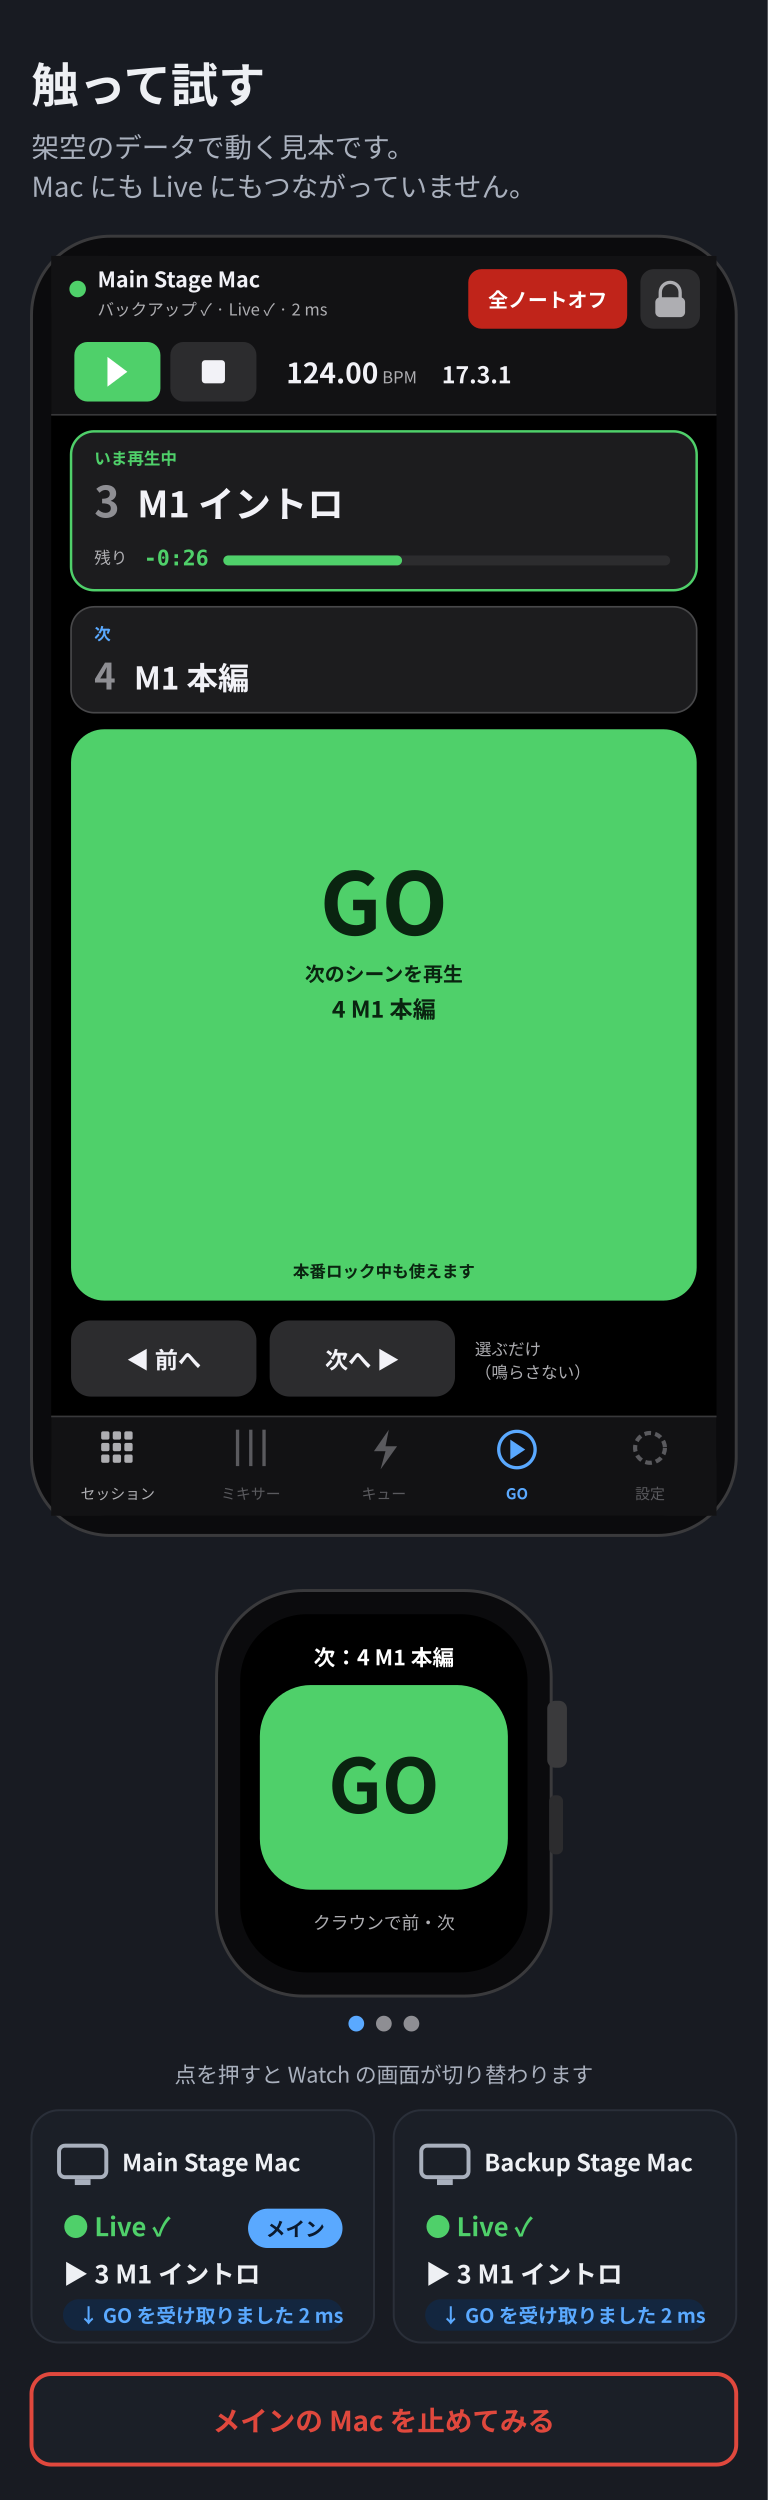
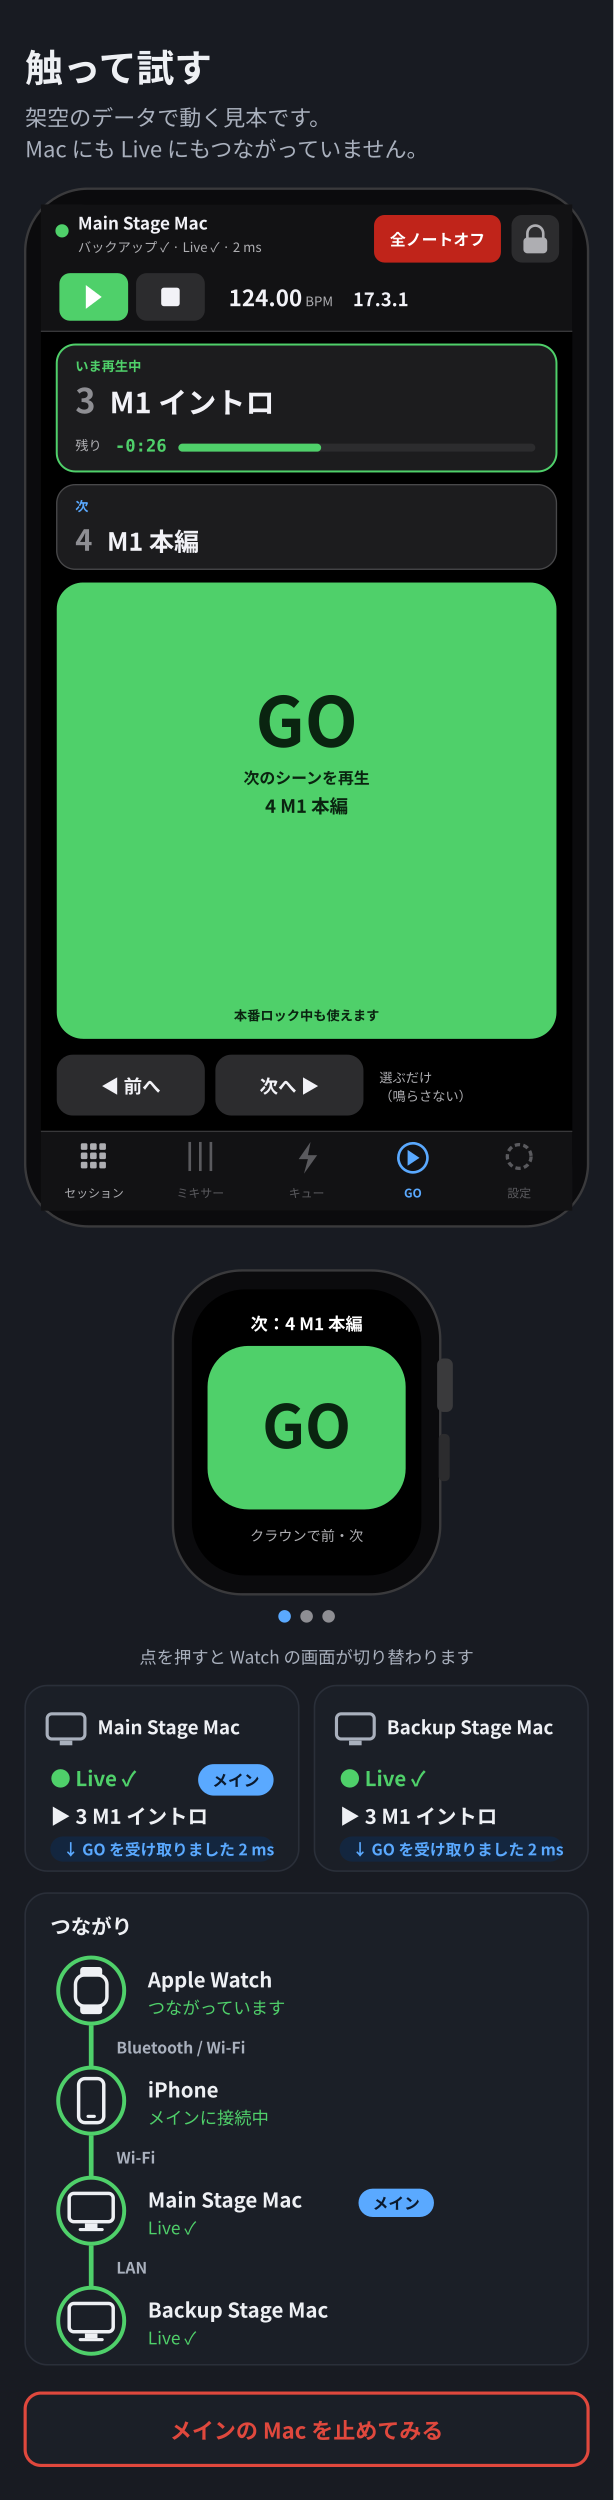
- <svg xmlns="http://www.w3.org/2000/svg" width="390" height="1270" viewBox="0 0 390 1270">
-   <rect x="0" y="0" width="390" height="1290" rx="0" fill="#181B22" />
+ <svg xmlns="http://www.w3.org/2000/svg" width="390" height="1590" viewBox="0 0 390 1590">
+   <rect x="0" y="0" width="390" height="1590" rx="0" fill="#181B22" />
  <text x="16" y="52" fill="#EEF0F4" font-family="-apple-system, 'Hiragino Sans', 'Noto Sans CJK JP', sans-serif" font-size="24" font-weight="800" text-anchor="start">触って試す</text>
  <text x="16" y="80" fill="#A9B0BD" font-family="-apple-system, 'Hiragino Sans', 'Noto Sans CJK JP', sans-serif" font-size="14" font-weight="400" text-anchor="start">架空のデータで動く見本です。</text>
  <text x="16" y="100" fill="#A9B0BD" font-family="-apple-system, 'Hiragino Sans', 'Noto Sans CJK JP', sans-serif" font-size="14" font-weight="400" text-anchor="start">Mac にも Live にもつながっていません。</text>
  <rect x="16" y="120" width="358" height="660" rx="40" fill="#0B0B0D" stroke="#3A3A3C" stroke-width="1.5" />
  <rect x="26" y="130" width="338" height="640" rx="30" fill="#000" />
  <g transform="translate(26 130) scale(0.8408)">
    <rect x="0" y="0" width="402" height="96" rx="0" fill="#121214" />
    <line x1="0" y1="96" x2="402" y2="96" stroke="#38383A" />
    <circle cx="16" cy="20" r="5" fill="#4FD06A" />
    <text x="28" y="19" fill="#F2F2F7" font-family="-apple-system, 'Hiragino Sans', 'Noto Sans CJK JP', sans-serif" font-size="13" font-weight="700" text-anchor="start">Main Stage Mac</text>
    <text x="28" y="36" fill="#AEAEB2" font-family="-apple-system, 'Hiragino Sans', 'Noto Sans CJK JP', sans-serif" font-size="10" font-weight="400" text-anchor="start">バックアップ ✓ · Live ✓ · 2 ms</text>
    <rect x="14" y="52" width="52" height="36" rx="8" fill="#4FD06A" />
    <path d="M34 61 l12 9 l-12 9 z" fill="#FFF" />
    <rect x="72" y="52" width="52" height="36" rx="8" fill="#2C2C2E" />
    <rect x="91" y="63" width="14" height="14" rx="2" fill="#F2F2F7" />
    <text x="142" y="77" fill="#F2F2F7" font-family="-apple-system, 'Hiragino Sans', 'Noto Sans CJK JP', sans-serif" font-size="17" font-weight="700" text-anchor="start">124.00</text>
    <text x="200" y="77" fill="#AEAEB2" font-family="-apple-system, 'Hiragino Sans', 'Noto Sans CJK JP', sans-serif" font-size="10" font-weight="400" text-anchor="start">BPM</text>
    <text x="236" y="77" fill="#F2F2F7" font-family="-apple-system, 'Hiragino Sans', 'Noto Sans CJK JP', sans-serif" font-size="14" font-weight="600" text-anchor="start">17.3.1</text>
    <rect x="252" y="8" width="96" height="36" rx="8" fill="#C0241A" />
    <text x="300" y="31" fill="#FFF" font-family="-apple-system, 'Hiragino Sans', 'Noto Sans CJK JP', sans-serif" font-size="12" font-weight="700" text-anchor="middle">全ノートオフ</text>
    <rect x="356" y="8" width="36" height="36" rx="8" fill="#2C2C2E" />
    <path d="M368 26 v-4 a6 6 0 0 1 12 0 v4" stroke="#AEAEB2" stroke-width="2" fill="none" />
    <rect x="365" y="25" width="18" height="12" rx="3" fill="#AEAEB2" />
    <rect x="12" y="106" width="378" height="96" rx="14" fill="#1C1C1E" stroke="#4FD06A" stroke-width="1.5" />
    <text x="26" y="126" fill="#4FD06A" font-family="-apple-system, 'Hiragino Sans', 'Noto Sans CJK JP', sans-serif" font-size="10" font-weight="700" text-anchor="start">いま再生中</text>
    <text x="26" y="158" fill="#8E8E93" font-family="-apple-system, 'Hiragino Sans', 'Noto Sans CJK JP', sans-serif" font-size="26" font-weight="800" text-anchor="start">3</text>
    <text x="52" y="158" fill="#F2F2F7" font-family="-apple-system, 'Hiragino Sans', 'Noto Sans CJK JP', sans-serif" font-size="22" font-weight="800" text-anchor="start">M1 イントロ</text>
    <text x="26" y="186" fill="#AEAEB2" font-family="-apple-system, 'Hiragino Sans', 'Noto Sans CJK JP', sans-serif" font-size="10" font-weight="400" text-anchor="start">残り</text>
    <text x="56" y="187" fill="#4FD06A" font-family="'SF Mono', Menlo, monospace" font-size="13" font-weight="700" text-anchor="start">-0:26</text>
    <rect x="104" y="181" width="270" height="6" rx="3" fill="#2C2C2E" />
    <rect x="104" y="181" width="108.0" height="6" rx="3" fill="#4FD06A" />
    <rect x="12" y="212" width="378" height="64" rx="14" fill="#1C1C1E" stroke="#48484A" stroke-width="1" />
    <text x="26" y="232" fill="#5AA9FF" font-family="-apple-system, 'Hiragino Sans', 'Noto Sans CJK JP', sans-serif" font-size="10" font-weight="700" text-anchor="start">次</text>
    <text x="26" y="262" fill="#8E8E93" font-family="-apple-system, 'Hiragino Sans', 'Noto Sans CJK JP', sans-serif" font-size="22" font-weight="800" text-anchor="start">4</text>
    <text x="50" y="262" fill="#F2F2F7" font-family="-apple-system, 'Hiragino Sans', 'Noto Sans CJK JP', sans-serif" font-size="19" font-weight="800" text-anchor="start">M1 本編</text>
    <rect x="12" y="286" width="378" height="345.183" rx="20" fill="#4FD06A" />
    <text x="201.0" y="410.266" fill="#0A2410" font-family="-apple-system, 'Hiragino Sans', 'Noto Sans CJK JP', sans-serif" font-size="52" font-weight="900" text-anchor="middle">GO</text>
    <text x="201.0" y="438.266" fill="#0A2410" font-family="-apple-system, 'Hiragino Sans', 'Noto Sans CJK JP', sans-serif" font-size="12" font-weight="700" text-anchor="middle">次のシーンを再生</text>
    <text x="201.0" y="460.266" fill="#0A2410" font-family="-apple-system, 'Hiragino Sans', 'Noto Sans CJK JP', sans-serif" font-size="14" font-weight="700" text-anchor="middle">4  M1 本編</text>
    <text x="201.0" y="617.183" fill="#0A2410" font-family="-apple-system, 'Hiragino Sans', 'Noto Sans CJK JP', sans-serif" font-size="10" font-weight="700" text-anchor="middle">本番ロック中も使えます</text>
    <rect x="12" y="643.183" width="112" height="46" rx="12" fill="#2C2C2E" />
    <text x="68" y="672.183" fill="#F2F2F7" font-family="-apple-system, 'Hiragino Sans', 'Noto Sans CJK JP', sans-serif" font-size="14" font-weight="700" text-anchor="middle">◀ 前へ</text>
    <rect x="132" y="643.183" width="112" height="46" rx="12" fill="#2C2C2E" />
    <text x="188" y="672.183" fill="#F2F2F7" font-family="-apple-system, 'Hiragino Sans', 'Noto Sans CJK JP', sans-serif" font-size="14" font-weight="700" text-anchor="middle">次へ ▶</text>
    <text x="256" y="664.183" fill="#AEAEB2" font-family="-apple-system, 'Hiragino Sans', 'Noto Sans CJK JP', sans-serif" font-size="10" font-weight="400" text-anchor="start">選ぶだけ</text>
    <text x="256" y="678.183" fill="#AEAEB2" font-family="-apple-system, 'Hiragino Sans', 'Noto Sans CJK JP', sans-serif" font-size="10" font-weight="400" text-anchor="start">（鳴らさない）</text>
    <rect x="0" y="701.183" width="402" height="60" rx="0" fill="#121214" />
    <line x1="0" y1="701.183" x2="402" y2="701.183" stroke="#38383A" />
    <rect x="30.2" y="710.183" width="5" height="5" rx="1" fill="#AEAEB2" />
    <rect x="37.2" y="710.183" width="5" height="5" rx="1" fill="#AEAEB2" />
    <rect x="44.2" y="710.183" width="5" height="5" rx="1" fill="#AEAEB2" />
    <rect x="30.2" y="717.183" width="5" height="5" rx="1" fill="#AEAEB2" />
    <rect x="37.2" y="717.183" width="5" height="5" rx="1" fill="#AEAEB2" />
    <rect x="44.2" y="717.183" width="5" height="5" rx="1" fill="#AEAEB2" />
    <rect x="30.2" y="724.183" width="5" height="5" rx="1" fill="#AEAEB2" />
    <rect x="37.2" y="724.183" width="5" height="5" rx="1" fill="#AEAEB2" />
    <rect x="44.2" y="724.183" width="5" height="5" rx="1" fill="#AEAEB2" />
    <text x="40.2" y="751.183" fill="#AEAEB2" font-family="-apple-system, 'Hiragino Sans', 'Noto Sans CJK JP', sans-serif" font-size="9" font-weight="400" text-anchor="middle">セッション</text>
    <line x1="112.6" y1="709.183" x2="112.6" y2="731.183" stroke="#5A5A5E" stroke-width="2" />
    <line x1="120.6" y1="709.183" x2="120.6" y2="731.183" stroke="#5A5A5E" stroke-width="2" />
    <line x1="128.6" y1="709.183" x2="128.6" y2="731.183" stroke="#5A5A5E" stroke-width="2" />
    <text x="120.6" y="751.183" fill="#5A5A5E" font-family="-apple-system, 'Hiragino Sans', 'Noto Sans CJK JP', sans-serif" font-size="9" font-weight="400" text-anchor="middle">ミキサー</text>
    <path d="M204.0 709.183 l-9 13 h7 l-3 11 l10 -14 h-7 z" fill="#5A5A5E" />
    <text x="201.0" y="751.183" fill="#5A5A5E" font-family="-apple-system, 'Hiragino Sans', 'Noto Sans CJK JP', sans-serif" font-size="9" font-weight="400" text-anchor="middle">キュー</text>
    <circle cx="281.4" cy="721.183" r="11" fill="none" stroke="#5AA9FF" stroke-width="2" />
    <path d="M277.4 715.183 l9 6 l-9 6 z" fill="#5AA9FF" />
    <text x="281.4" y="751.183" fill="#5AA9FF" font-family="-apple-system, 'Hiragino Sans', 'Noto Sans CJK JP', sans-serif" font-size="9" font-weight="700" text-anchor="middle">GO</text>
    <circle cx="361.8" cy="720.183" r="9" fill="none" stroke="#5A5A5E" stroke-width="2.5" stroke-dasharray="4 2.5" />
    <text x="361.8" y="751.183" fill="#5A5A5E" font-family="-apple-system, 'Hiragino Sans', 'Noto Sans CJK JP', sans-serif" font-size="9" font-weight="400" text-anchor="middle">設定</text>
  </g>
  <rect x="110" y="808" width="170" height="206" rx="44" fill="#0B0B0D" stroke="#3A3A3C" stroke-width="1.5" />
  <rect x="278" y="864" width="10" height="34" rx="4" fill="#3A3A3C" />
  <rect x="279" y="912" width="7" height="30" rx="3" fill="#2C2C2E" />
  <rect x="122" y="820" width="146" height="182" rx="34" fill="#000" />
  <text x="195.0" y="846" fill="#FFF" font-family="-apple-system, 'Hiragino Sans', 'Noto Sans CJK JP', sans-serif" font-size="11" font-weight="700" text-anchor="middle">次：4 M1 本編</text>
  <rect x="132" y="856" width="126" height="104" rx="26" fill="#4FD06A" />
  <text x="195.0" y="921" fill="#0A2410" font-family="-apple-system, 'Hiragino Sans', 'Noto Sans CJK JP', sans-serif" font-size="38" font-weight="900" text-anchor="middle">GO</text>
  <text x="195.0" y="980" fill="#AEAEB2" font-family="-apple-system, 'Hiragino Sans', 'Noto Sans CJK JP', sans-serif" font-size="9" font-weight="400" text-anchor="middle">クラウンで前・次</text>
  <circle cx="181.0" cy="1028" r="4" fill="#5AA9FF" />
  <circle cx="195.0" cy="1028" r="4" fill="#8E8E93" />
  <circle cx="209.0" cy="1028" r="4" fill="#8E8E93" />
  <text x="195.0" y="1058" fill="#A9B0BD" font-family="-apple-system, 'Hiragino Sans', 'Noto Sans CJK JP', sans-serif" font-size="11" font-weight="400" text-anchor="middle">点を押すと Watch の画面が切り替わります</text>
  <rect x="16" y="1072" width="174" height="118" rx="14" fill="#1B1F27" stroke="#2A2F39" stroke-width="1" />
  <rect x="30" y="1090" width="24" height="16" rx="3" fill="none" stroke="#A9B0BD" stroke-width="2" />
  <rect x="38" y="1107" width="8" height="3" fill="#A9B0BD" />
  <text x="62" y="1103" fill="#EEF0F4" font-family="-apple-system, 'Hiragino Sans', 'Noto Sans CJK JP', sans-serif" font-size="12" font-weight="800" text-anchor="start">Main Stage Mac</text>
  <text x="32" y="1136" fill="#4FD06A" font-family="-apple-system, 'Hiragino Sans', 'Noto Sans CJK JP', sans-serif" font-size="13" font-weight="700" text-anchor="start">● Live ✓</text>
  <text x="32" y="1160" fill="#EEF0F4" font-family="-apple-system, 'Hiragino Sans', 'Noto Sans CJK JP', sans-serif" font-size="13" font-weight="600" text-anchor="start">▶ 3  M1 イントロ</text>
  <rect x="32" y="1168" width="142" height="16" rx="8" fill="#13263F" />
  <text x="40" y="1180" fill="#5AA9FF" font-family="-apple-system, 'Hiragino Sans', 'Noto Sans CJK JP', sans-serif" font-size="10" font-weight="700" text-anchor="start">↓ GO を受け取りました  2 ms</text>
  <rect x="126" y="1122" width="48" height="20" rx="10" fill="#5AA9FF" />
  <text x="150" y="1136" fill="#0B1A2E" font-family="-apple-system, 'Hiragino Sans', 'Noto Sans CJK JP', sans-serif" font-size="10" font-weight="800" text-anchor="middle">メイン</text>
  <rect x="200" y="1072" width="174" height="118" rx="14" fill="#1B1F27" stroke="#2A2F39" stroke-width="1" />
  <rect x="214" y="1090" width="24" height="16" rx="3" fill="none" stroke="#A9B0BD" stroke-width="2" />
  <rect x="222" y="1107" width="8" height="3" fill="#A9B0BD" />
  <text x="246" y="1103" fill="#EEF0F4" font-family="-apple-system, 'Hiragino Sans', 'Noto Sans CJK JP', sans-serif" font-size="12" font-weight="800" text-anchor="start">Backup Stage Mac</text>
  <text x="216" y="1136" fill="#4FD06A" font-family="-apple-system, 'Hiragino Sans', 'Noto Sans CJK JP', sans-serif" font-size="13" font-weight="700" text-anchor="start">● Live ✓</text>
  <text x="216" y="1160" fill="#EEF0F4" font-family="-apple-system, 'Hiragino Sans', 'Noto Sans CJK JP', sans-serif" font-size="13" font-weight="600" text-anchor="start">▶ 3  M1 イントロ</text>
  <rect x="216" y="1168" width="142" height="16" rx="8" fill="#13263F" />
  <text x="224" y="1180" fill="#5AA9FF" font-family="-apple-system, 'Hiragino Sans', 'Noto Sans CJK JP', sans-serif" font-size="10" font-weight="700" text-anchor="start">↓ GO を受け取りました  2 ms</text>
-   <rect x="16" y="1206" width="358" height="46" rx="10" fill="#1B1F27" stroke="#E0483D" stroke-width="2" />
-   <text x="195.0" y="1235" fill="#E0483D" font-family="-apple-system, 'Hiragino Sans', 'Noto Sans CJK JP', sans-serif" font-size="14" font-weight="800" text-anchor="middle">メインの Mac を止めてみる</text>
+   <rect x="16" y="1204" width="358" height="300" rx="14" fill="#1B1F27" stroke="#2A2F39" stroke-width="1" />
+   <text x="32" y="1230" fill="#EEF0F4" font-family="-apple-system, 'Hiragino Sans', 'Noto Sans CJK JP', sans-serif" font-size="13" font-weight="800" text-anchor="start">つながり</text>
+   <line x1="58" y1="1288" x2="58" y2="1314" stroke="#4FD06A" stroke-width="3" />
+   <text x="74" y="1306" fill="#A9B0BD" font-family="-apple-system, 'Hiragino Sans', 'Noto Sans CJK JP', sans-serif" font-size="10" font-weight="700" text-anchor="start">Bluetooth / Wi-Fi</text>
+   <circle cx="58" cy="1266" r="21" fill="#1B1F27" stroke="#4FD06A" stroke-width="2.5" />
+   <rect x="51" y="1251" width="14" height="6" rx="2" fill="#EEF0F4" />
+   <rect x="51" y="1275" width="14" height="6" rx="2" fill="#EEF0F4" />
+   <rect x="48" y="1256" width="20" height="20" rx="6" fill="none" stroke="#EEF0F4" stroke-width="2.2" />
+   <text x="94" y="1264" fill="#EEF0F4" font-family="-apple-system, 'Hiragino Sans', 'Noto Sans CJK JP', sans-serif" font-size="13" font-weight="800" text-anchor="start">Apple Watch</text>
+   <text x="94" y="1281" fill="#4FD06A" font-family="-apple-system, 'Hiragino Sans', 'Noto Sans CJK JP', sans-serif" font-size="11" font-weight="400" text-anchor="start">つながっています</text>
+   <line x1="58" y1="1358" x2="58" y2="1384" stroke="#4FD06A" stroke-width="3" />
+   <text x="74" y="1376" fill="#A9B0BD" font-family="-apple-system, 'Hiragino Sans', 'Noto Sans CJK JP', sans-serif" font-size="10" font-weight="700" text-anchor="start">Wi-Fi</text>
+   <circle cx="58" cy="1336" r="21" fill="#1B1F27" stroke="#4FD06A" stroke-width="2.5" />
+   <rect x="50" y="1322" width="16" height="28" rx="4" fill="none" stroke="#EEF0F4" stroke-width="2.2" />
+   <rect x="55" y="1345" width="6" height="2" rx="1" fill="#EEF0F4" />
+   <text x="94" y="1334" fill="#EEF0F4" font-family="-apple-system, 'Hiragino Sans', 'Noto Sans CJK JP', sans-serif" font-size="13" font-weight="800" text-anchor="start">iPhone</text>
+   <text x="94" y="1351" fill="#4FD06A" font-family="-apple-system, 'Hiragino Sans', 'Noto Sans CJK JP', sans-serif" font-size="11" font-weight="400" text-anchor="start">メインに接続中</text>
+   <line x1="58" y1="1428" x2="58" y2="1454" stroke="#4FD06A" stroke-width="3" />
+   <text x="74" y="1446" fill="#A9B0BD" font-family="-apple-system, 'Hiragino Sans', 'Noto Sans CJK JP', sans-serif" font-size="10" font-weight="700" text-anchor="start">LAN</text>
+   <circle cx="58" cy="1406" r="21" fill="#1B1F27" stroke="#4FD06A" stroke-width="2.5" />
+   <rect x="44" y="1395" width="28" height="18" rx="3" fill="none" stroke="#EEF0F4" stroke-width="2.2" />
+   <rect x="54" y="1414" width="8" height="3" rx="0" fill="#EEF0F4" />
+   <rect x="50" y="1417" width="16" height="2" rx="1" fill="#EEF0F4" />
+   <text x="94" y="1404" fill="#EEF0F4" font-family="-apple-system, 'Hiragino Sans', 'Noto Sans CJK JP', sans-serif" font-size="13" font-weight="800" text-anchor="start">Main Stage Mac</text>
+   <text x="94" y="1421" fill="#4FD06A" font-family="-apple-system, 'Hiragino Sans', 'Noto Sans CJK JP', sans-serif" font-size="11" font-weight="400" text-anchor="start">Live ✓</text>
+   <rect x="228" y="1392" width="48" height="18" rx="9" fill="#5AA9FF" />
+   <text x="252" y="1405" fill="#0B1A2E" font-family="-apple-system, 'Hiragino Sans', 'Noto Sans CJK JP', sans-serif" font-size="10" font-weight="800" text-anchor="middle">メイン</text>
+   <circle cx="58" cy="1476" r="21" fill="#1B1F27" stroke="#4FD06A" stroke-width="2.5" />
+   <rect x="44" y="1465" width="28" height="18" rx="3" fill="none" stroke="#EEF0F4" stroke-width="2.2" />
+   <rect x="54" y="1484" width="8" height="3" rx="0" fill="#EEF0F4" />
+   <rect x="50" y="1487" width="16" height="2" rx="1" fill="#EEF0F4" />
+   <text x="94" y="1474" fill="#EEF0F4" font-family="-apple-system, 'Hiragino Sans', 'Noto Sans CJK JP', sans-serif" font-size="13" font-weight="800" text-anchor="start">Backup Stage Mac</text>
+   <text x="94" y="1491" fill="#4FD06A" font-family="-apple-system, 'Hiragino Sans', 'Noto Sans CJK JP', sans-serif" font-size="11" font-weight="400" text-anchor="start">Live ✓</text>
+   <rect x="16" y="1522" width="358" height="46" rx="10" fill="#1B1F27" stroke="#E0483D" stroke-width="2" />
+   <text x="195.0" y="1551" fill="#E0483D" font-family="-apple-system, 'Hiragino Sans', 'Noto Sans CJK JP', sans-serif" font-size="14" font-weight="800" text-anchor="middle">メインの Mac を止めてみる</text>
</svg>
